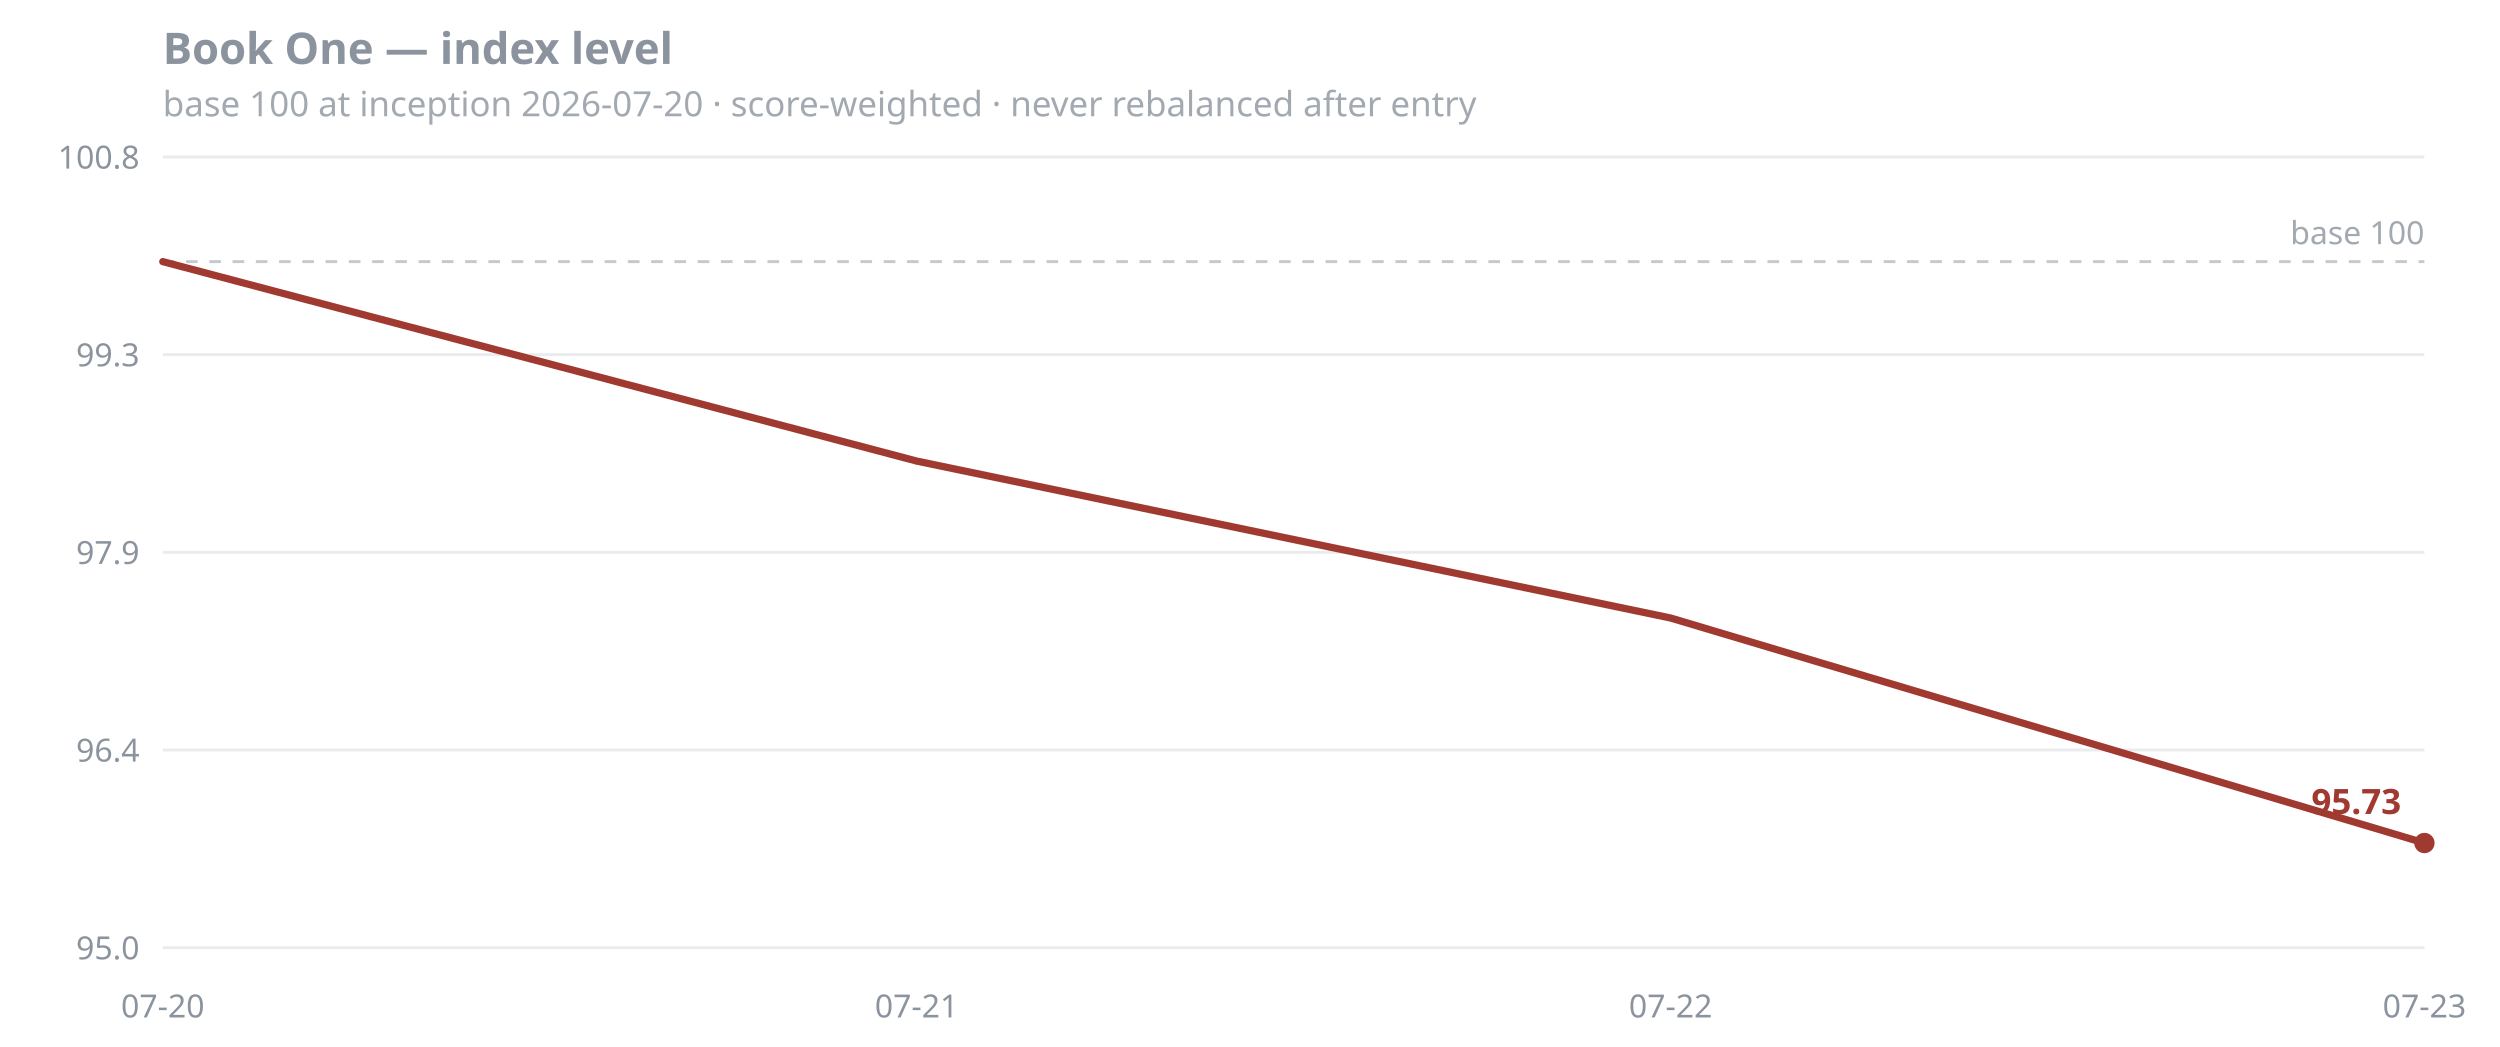
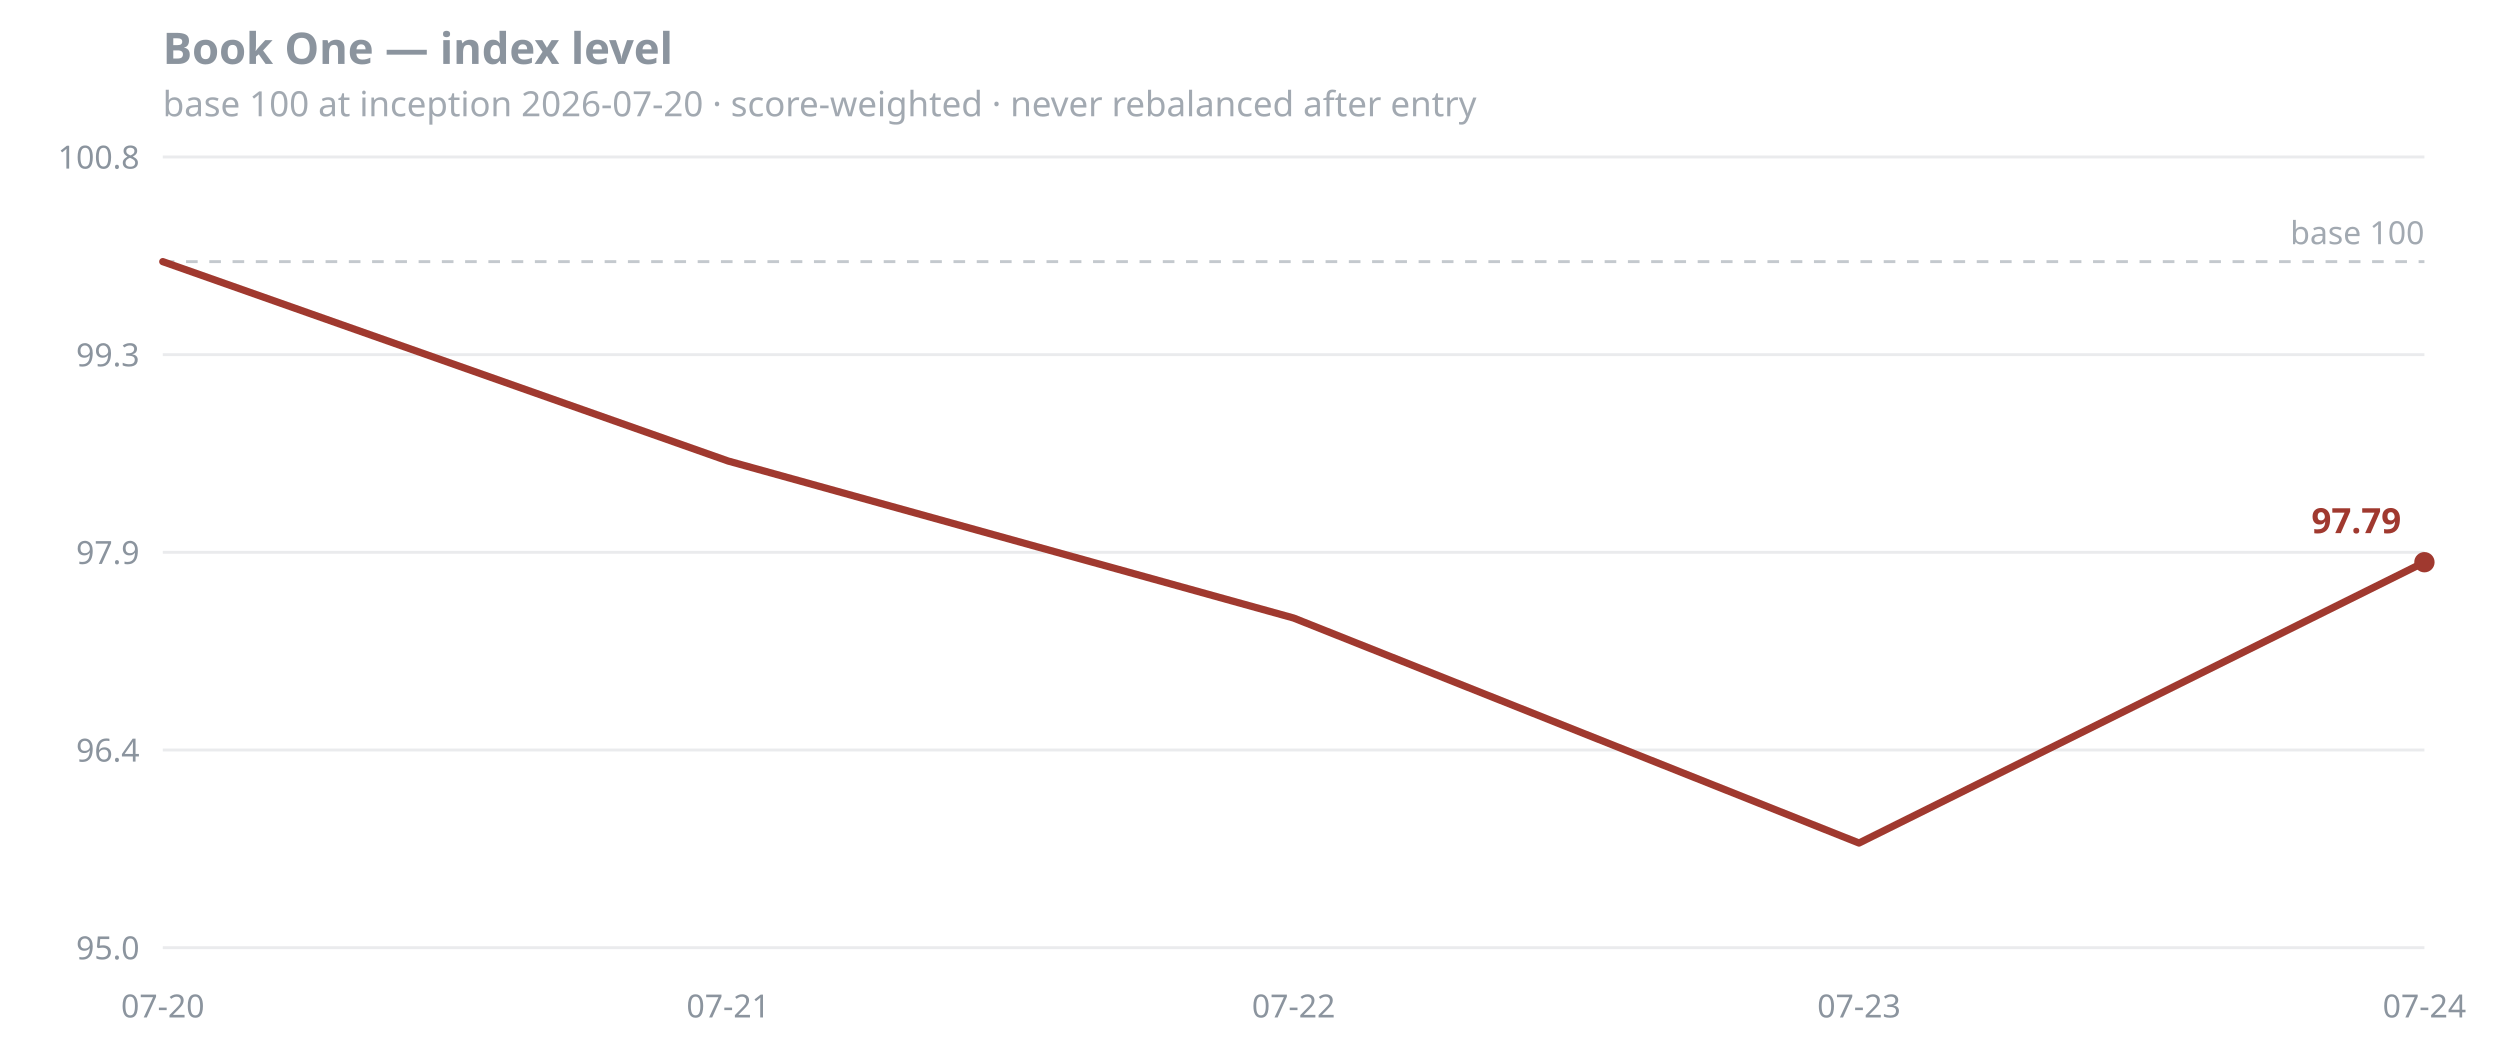
<svg xmlns="http://www.w3.org/2000/svg" viewBox="0 0 860 360" font-family="ui-sans-serif,system-ui,sans-serif">
  <text x="56" y="22" font-size="15" font-weight="600" fill="#8b949e">Book One — index level</text>
  <text x="56" y="40" font-size="12" fill="#8b949e" opacity="0.8">base 100 at inception 2026-07-20 · score-weighted · never rebalanced after entry</text>
  <line x1="56" y1="326.0" x2="834" y2="326.0" stroke="#8b949e" stroke-opacity="0.18" />
  <text x="48" y="330.0" font-size="11" fill="#8b949e" text-anchor="end">95.0</text>
  <line x1="56" y1="258.0" x2="834" y2="258.0" stroke="#8b949e" stroke-opacity="0.18" />
  <text x="48" y="262.0" font-size="11" fill="#8b949e" text-anchor="end">96.4</text>
  <line x1="56" y1="190.0" x2="834" y2="190.0" stroke="#8b949e" stroke-opacity="0.18" />
  <text x="48" y="194.0" font-size="11" fill="#8b949e" text-anchor="end">97.9</text>
  <line x1="56" y1="122.0" x2="834" y2="122.0" stroke="#8b949e" stroke-opacity="0.18" />
  <text x="48" y="126.0" font-size="11" fill="#8b949e" text-anchor="end">99.3</text>
  <line x1="56" y1="54.0" x2="834" y2="54.0" stroke="#8b949e" stroke-opacity="0.18" />
  <text x="48" y="58.0" font-size="11" fill="#8b949e" text-anchor="end">100.8</text>
  <line x1="56" y1="90.0" x2="834" y2="90.0" stroke="#8b949e" stroke-opacity="0.5" stroke-dasharray="4 4" />
  <text x="834" y="84.0" font-size="11" fill="#8b949e" text-anchor="end" opacity="0.8">base 100</text>
  <text x="56.0" y="350" font-size="11" fill="#8b949e" text-anchor="middle">07-20</text>
-   <text x="315.3" y="350" font-size="11" fill="#8b949e" text-anchor="middle">07-21</text>
-   <text x="574.7" y="350" font-size="11" fill="#8b949e" text-anchor="middle">07-22</text>
-   <text x="834.0" y="350" font-size="11" fill="#8b949e" text-anchor="middle">07-23</text>
-   <polyline points="56.0,90.0 315.3,158.6 574.7,212.6 834.0,290.0" fill="none" stroke="#a0392f" stroke-width="2.5" stroke-linejoin="round" stroke-linecap="round" />
-   <circle cx="834.0" cy="290.0" r="3.5" fill="#a0392f" />
-   <text x="826.0" y="280.0" font-size="12" font-weight="600" fill="#a0392f" text-anchor="end">95.73</text>
+   <text x="250.5" y="350" font-size="11" fill="#8b949e" text-anchor="middle">07-21</text>
+   <text x="445.0" y="350" font-size="11" fill="#8b949e" text-anchor="middle">07-22</text>
+   <text x="639.5" y="350" font-size="11" fill="#8b949e" text-anchor="middle">07-23</text>
+   <text x="834.0" y="350" font-size="11" fill="#8b949e" text-anchor="middle">07-24</text>
+   <polyline points="56.0,90.0 250.5,158.6 445.0,212.6 639.5,290.0 834.0,193.4" fill="none" stroke="#a0392f" stroke-width="2.5" stroke-linejoin="round" stroke-linecap="round" />
+   <circle cx="834.0" cy="193.4" r="3.5" fill="#a0392f" />
+   <text x="826.0" y="183.4" font-size="12" font-weight="600" fill="#a0392f" text-anchor="end">97.79</text>
</svg>
